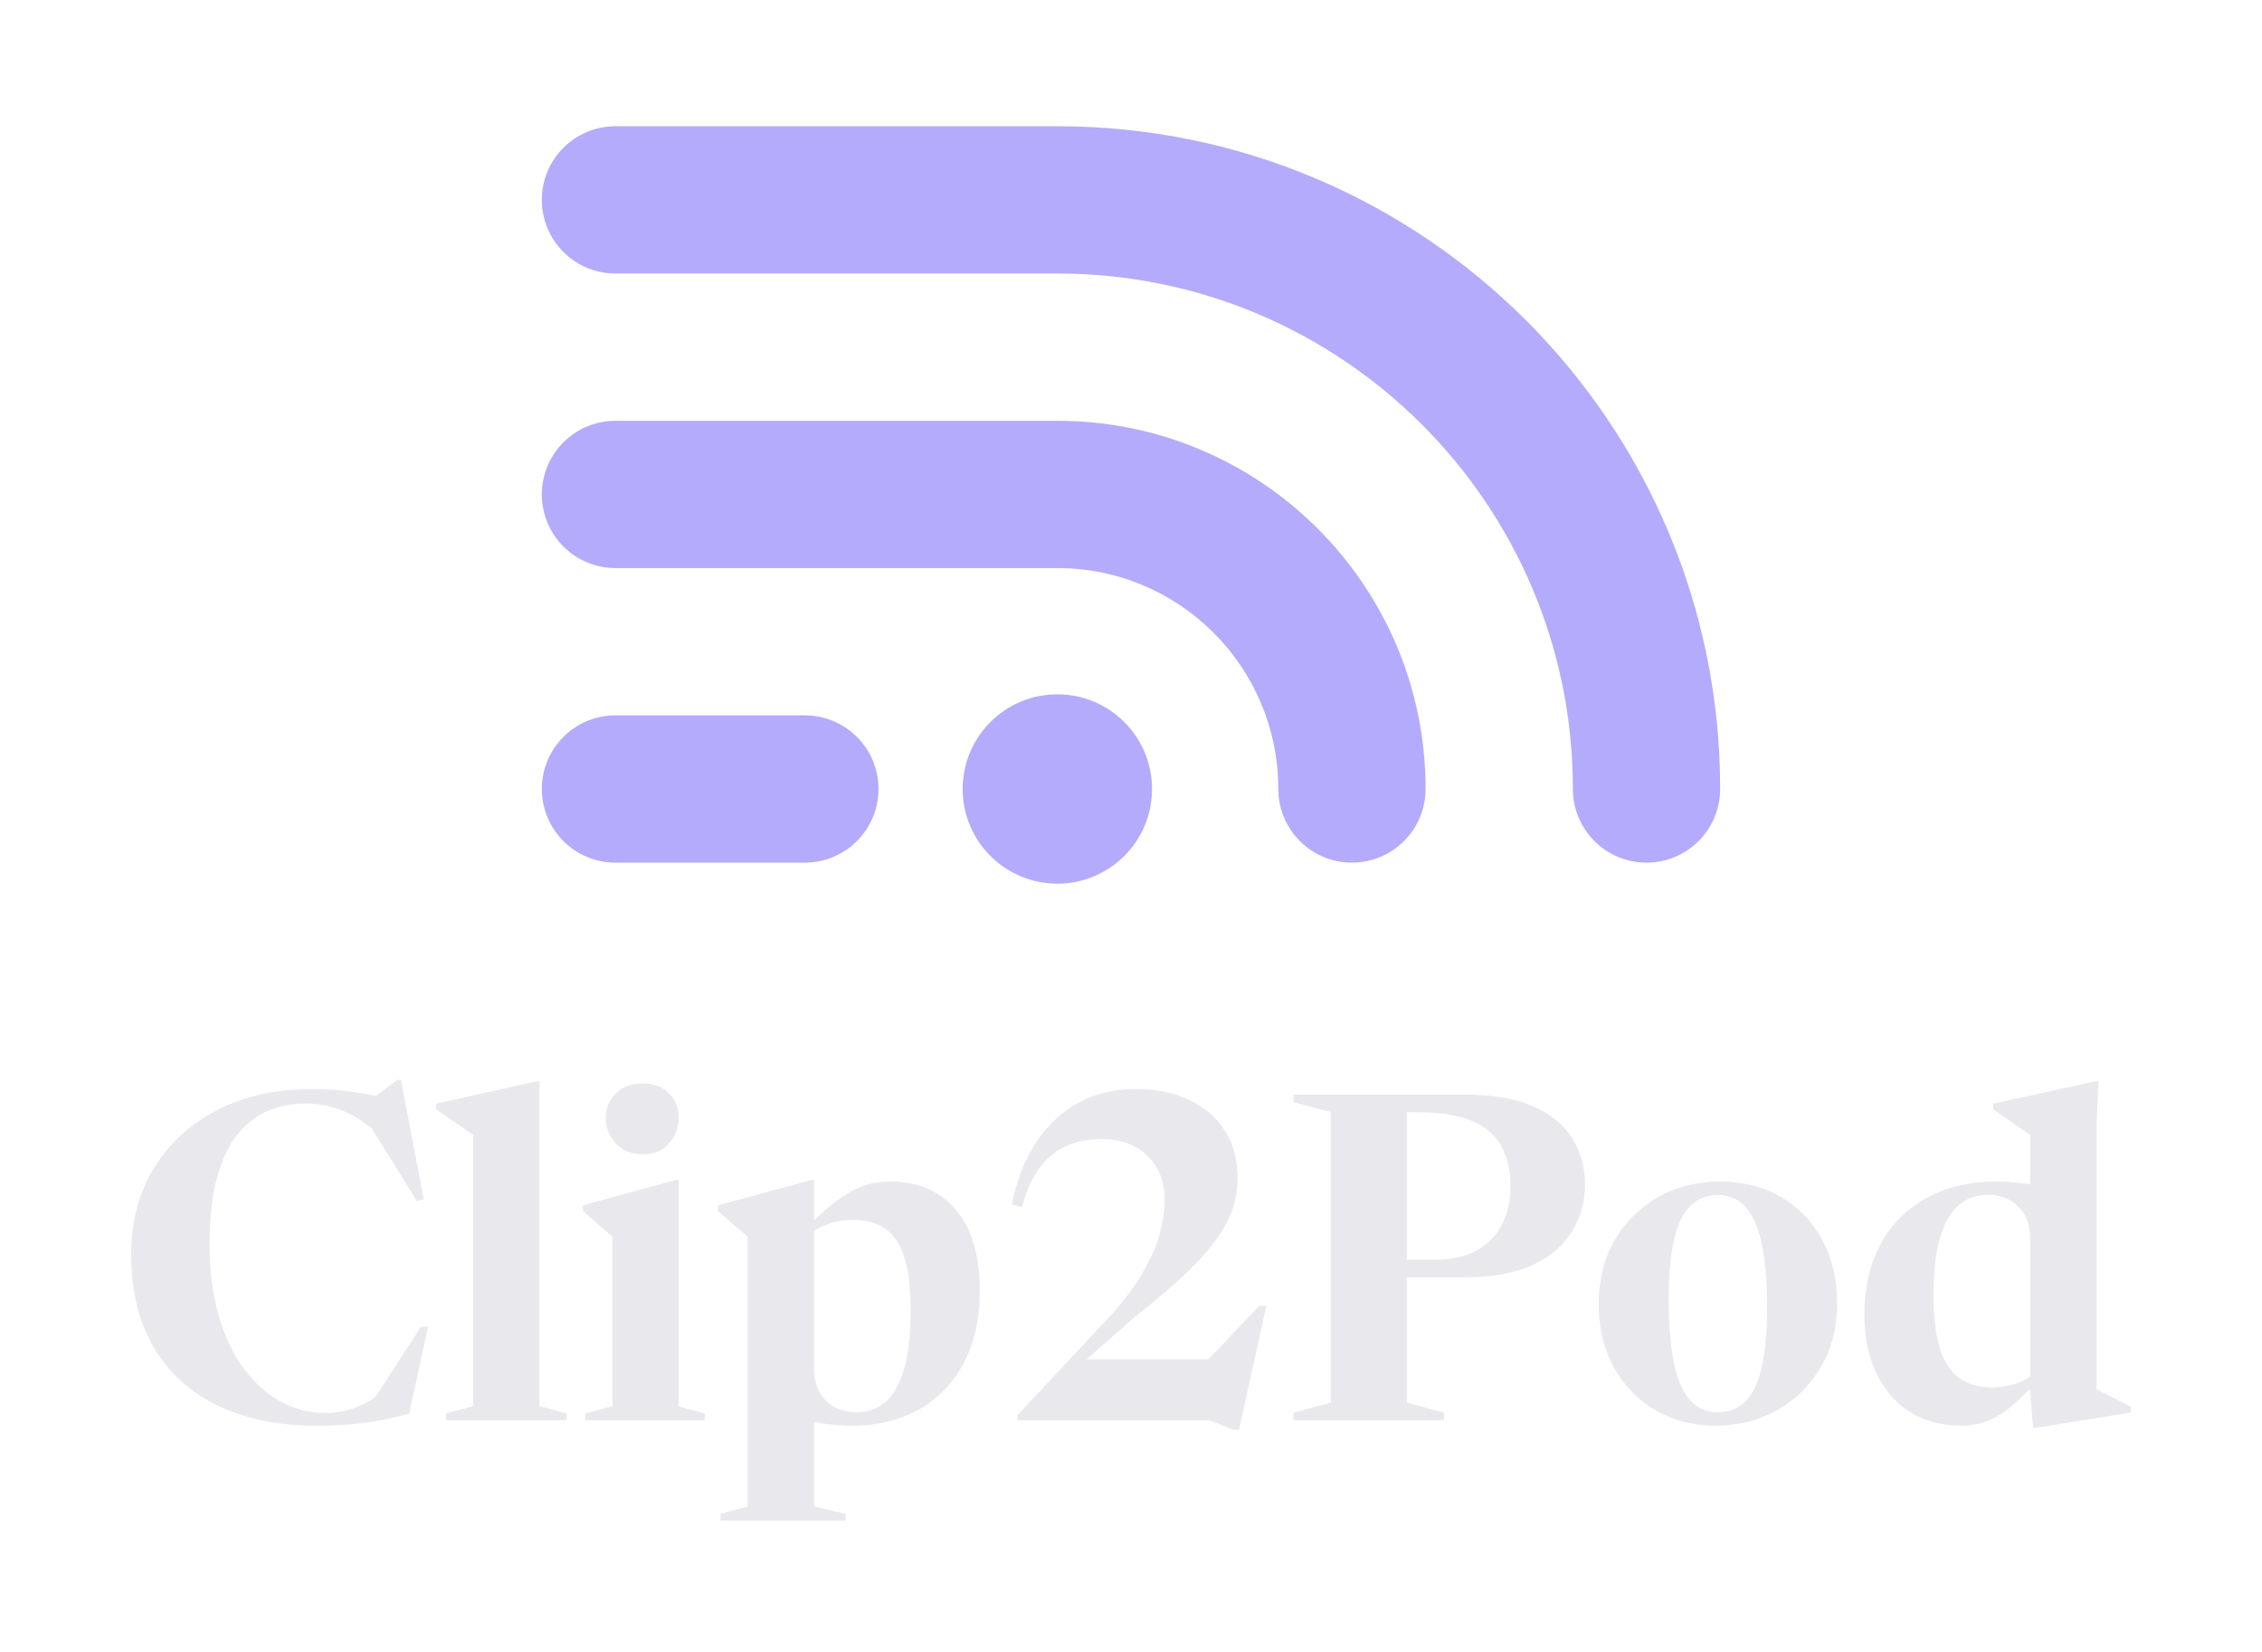
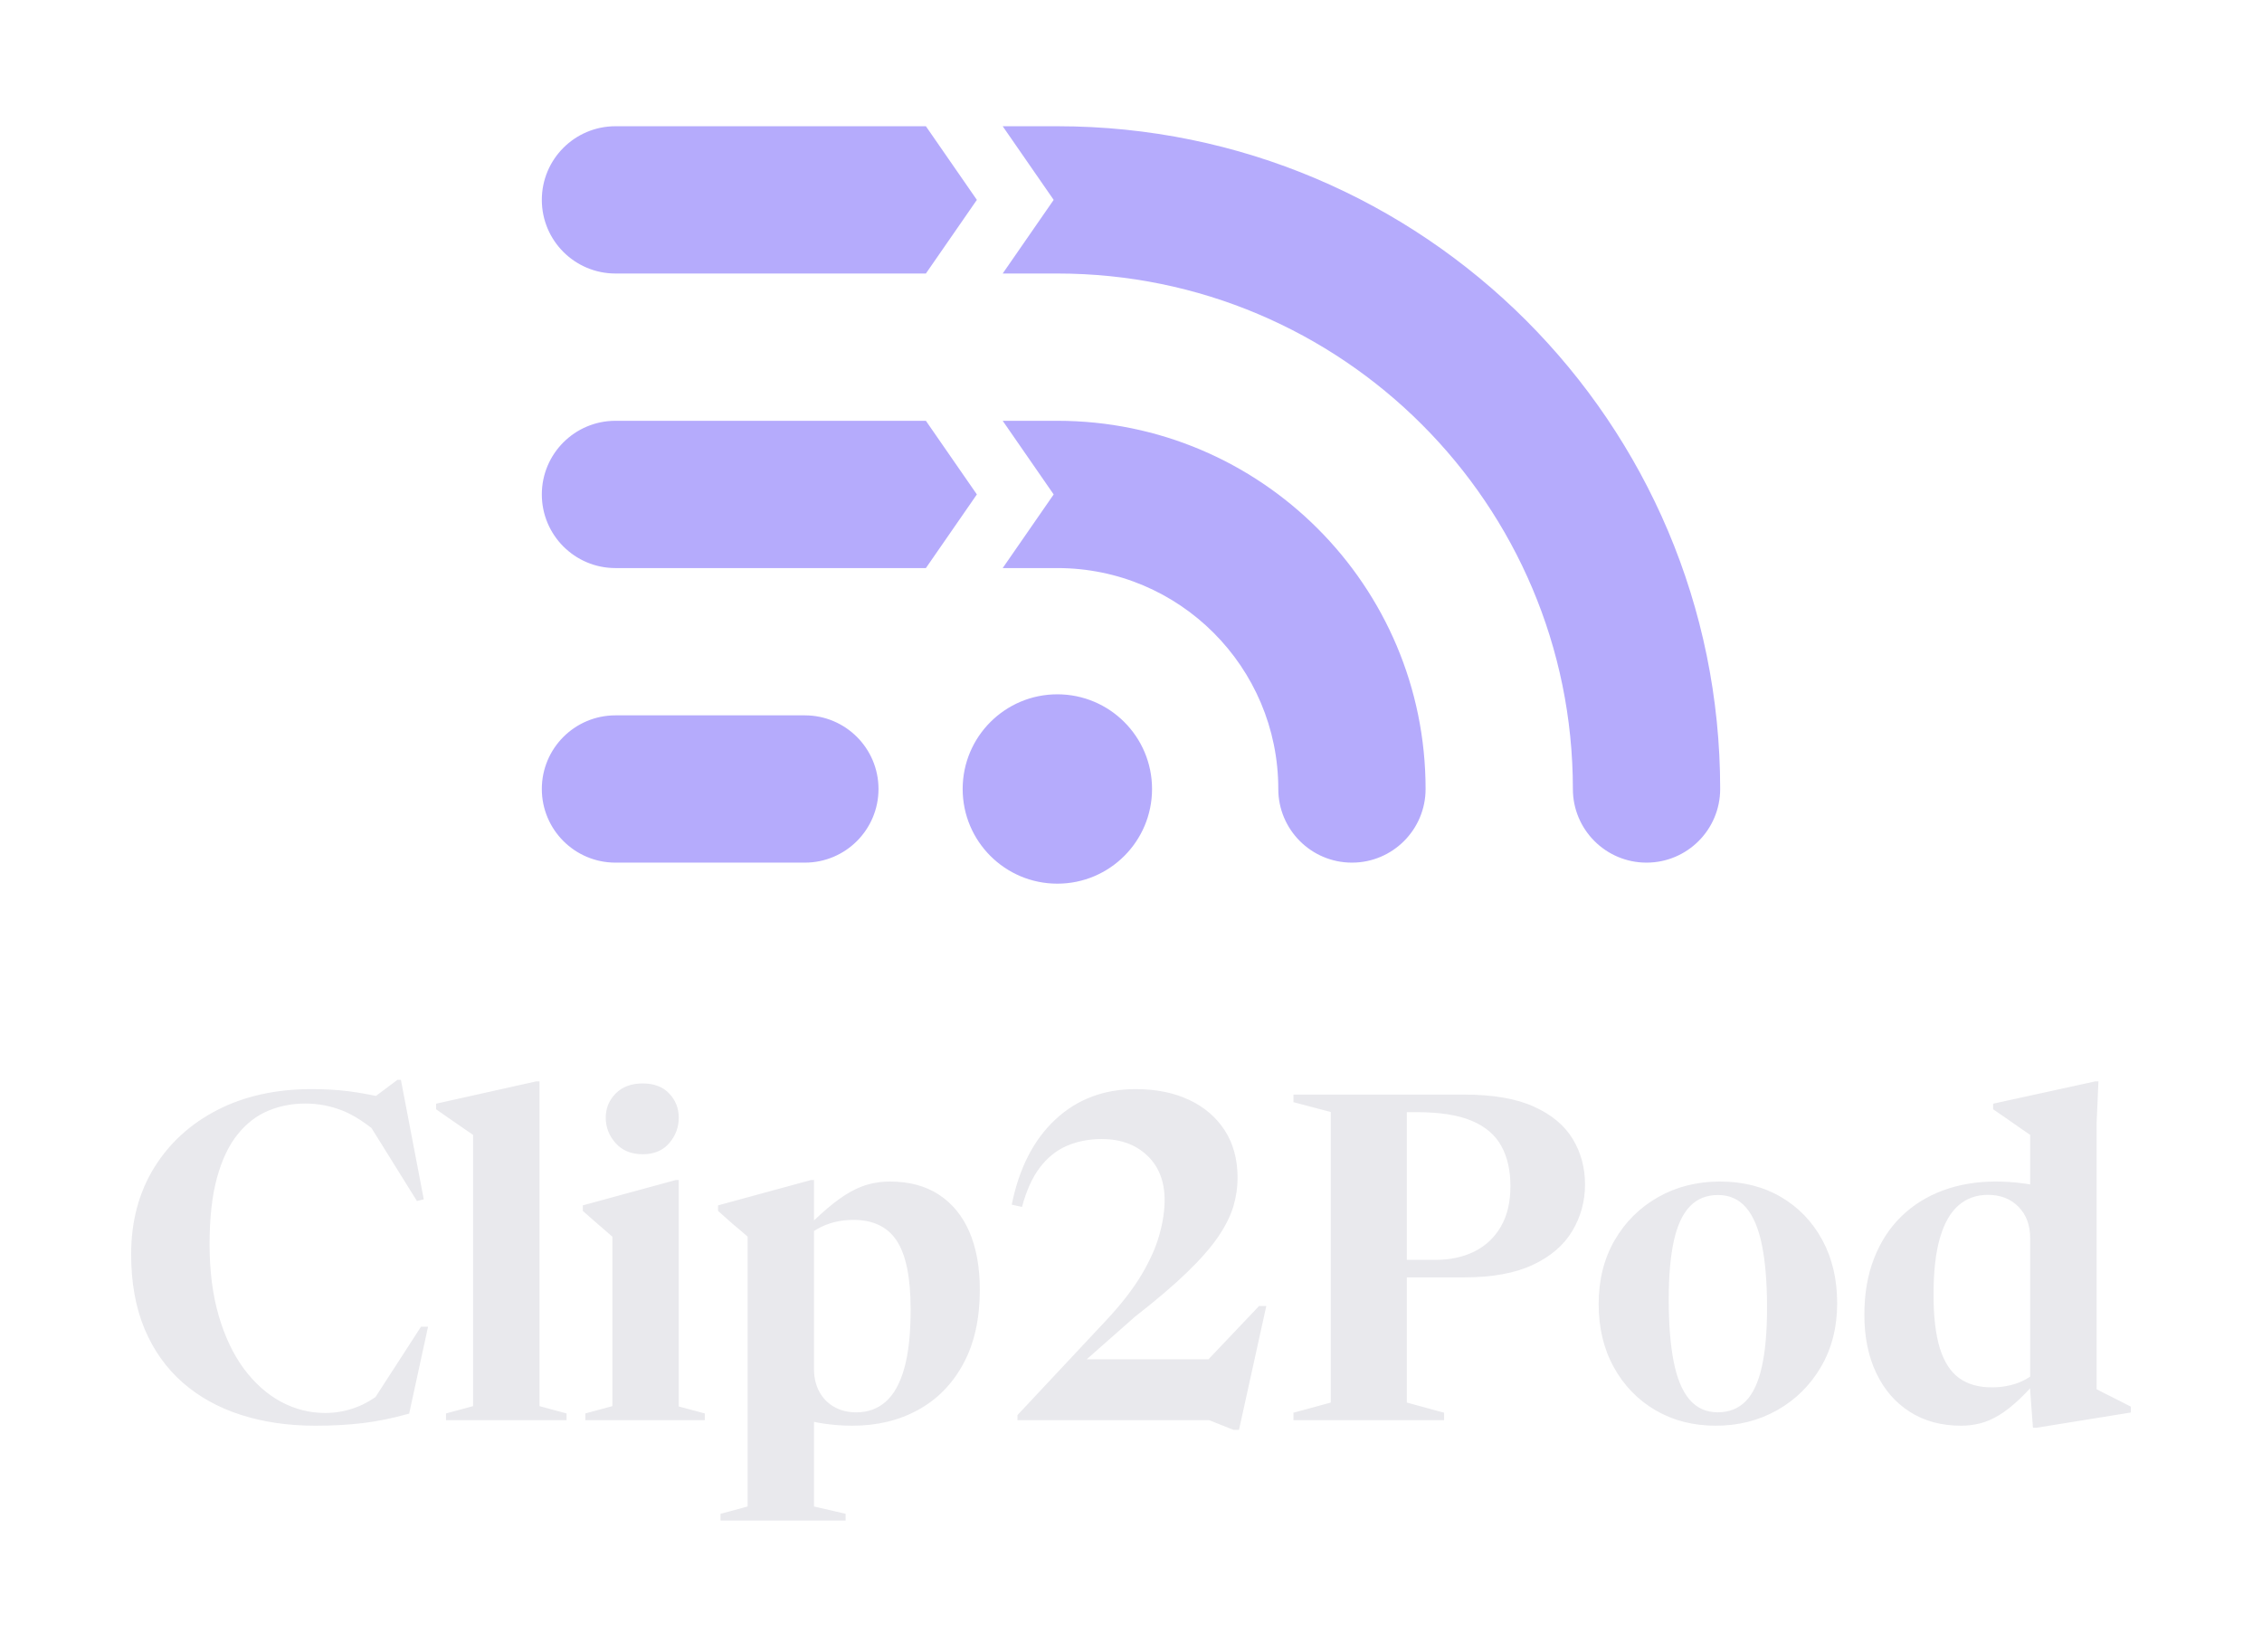
<svg xmlns="http://www.w3.org/2000/svg" viewBox="-87 29 430 314" width="430" height="314" role="img" aria-labelledby="t">
-   <path fill="#b5abfc" d="M30 53H114A14 14 0 0 1 114 81H30A14 14 0 0 1 30 53ZM114 53A126 126 0 0 1 240 179A14 14 0 0 1 212 179A98 98 0 0 0 114 81ZM30 109H114A14 14 0 0 1 114 137H30A14 14 0 0 1 30 109ZM114 109A70 70 0 0 1 184 179A14 14 0 0 1 156 179A42 42 0 0 0 114 137ZM30 165H66A14 14 0 0 1 66 193H30A14 14 0 0 1 30 165ZM96 179A18 18 0 1 1 132 179A18 18 0 1 1 96 179Z" />
+   <path fill="#b5abfc" d="M30 53H89.01L98.7 67L89.01 81H30A14 14 0 0 1 30 53ZM103.61 53H114A126 126 0 0 1 240 179A14 14 0 0 1 212 179A98 98 0 0 0 114 81H103.61L113.3 67ZM30 109H89.01L98.7 123L89.01 137H30A14 14 0 0 1 30 109ZM103.61 109H114A70 70 0 0 1 184 179A14 14 0 0 1 156 179A42 42 0 0 0 114 137H103.61L113.3 123ZM30 165H66A14 14 0 0 1 66 193H30A14 14 0 0 1 30 165ZM96 179A18 18 0 1 1 132 179A18 18 0 1 1 96 179Z" />
  <path fill="#e9e9ed" d="M-25.18 297.63Q-22.27 297.63 -19.49 296.63Q-16.71 295.62 -14.06 293.41L-16.1 295.34L-6.97 281.23H-5.63L-9.22 297.75Q-13.88 299.06 -18 299.55Q-22.12 300.05 -27.05 300.05Q-34.76 300.05 -41.17 298Q-47.58 295.95 -52.27 291.85Q-56.96 287.74 -59.52 281.64Q-62.07 275.54 -62.07 267.46Q-62.07 258.12 -57.73 251.05Q-53.39 243.99 -45.67 240.02Q-37.95 236.06 -27.76 236.06Q-24.02 236.06 -20.85 236.45Q-17.68 236.85 -13.9 237.71L-17.2 238.6L-11.44 234.29H-10.79L-6.44 257.02L-7.74 257.33L-17.65 241.42L-14.85 244.72Q-18.72 241.36 -22.06 240.08Q-25.4 238.8 -28.98 238.8Q-32.73 238.8 -36.03 240.18Q-39.32 241.55 -41.82 244.65Q-44.32 247.74 -45.74 252.87Q-47.16 258 -47.16 265.54Q-47.16 273.19 -45.42 279.15Q-43.68 285.11 -40.63 289.23Q-37.57 293.34 -33.6 295.49Q-29.63 297.63 -25.18 297.63ZM15.56 296.33 20.7 297.72V299H-2.21V297.72L2.93 296.33V244.76Q2.37 244.37 1.36 243.68Q0.35 242.99 -1.03 242.03Q-2.42 241.07 -4.1 239.89V238.83L14.96 234.58H15.56V242.92ZM35.16 248.44Q31.92 248.44 30.03 246.33Q28.15 244.22 28.15 241.49Q28.15 238.81 30.03 236.9Q31.92 234.98 35.16 234.98Q38.42 234.98 40.22 236.9Q42.03 238.81 42.03 241.49Q42.03 244.22 40.22 246.33Q38.42 248.44 35.16 248.44ZM42.03 253.35V262.22V296.39L46.98 297.72V299H24.27V297.72L29.41 296.33V264.11Q28.93 263.68 28.12 262.99Q27.3 262.31 26.22 261.35Q25.13 260.4 23.79 259.21V258.16L41.44 253.35ZM86.11 277.97Q86.11 268.94 83.5 264.93Q80.89 260.92 75.23 260.92Q73.32 260.92 71.6 261.35Q69.89 261.78 68.35 262.66Q66.82 263.54 65.4 264.94L65.03 263.76Q67.96 260.69 70.3 258.71Q72.65 256.72 74.63 255.61Q76.61 254.5 78.44 254.07Q80.27 253.63 82.18 253.63Q87.65 253.63 91.46 256.11Q95.28 258.59 97.27 263.18Q99.26 267.77 99.26 274.22Q99.26 282.49 96.13 288.26Q93.01 294.04 87.54 297.04Q82.08 300.05 75.04 300.05Q72.47 300.05 69.87 299.69Q67.27 299.33 64.8 298.57Q62.32 297.81 60.07 296.62H67.74V315.41L73.75 316.8V318.08H49.97V316.8L55.12 315.41V264.1Q54.56 263.59 53.87 263.02Q53.19 262.45 52.14 261.56Q51.1 260.66 49.5 259.21V258.16L67.15 253.35H67.74V261.4V289.28Q67.74 291.74 68.76 293.6Q69.77 295.46 71.6 296.49Q73.42 297.51 75.79 297.51Q79.06 297.51 81.37 295.49Q83.68 293.46 84.9 289.14Q86.11 284.82 86.11 277.97ZM138.25 292.14 152.35 277.29H153.72L148.53 300.84H147.48L142.87 299H106.42V298.03L123.28 280.02Q127.6 275.4 130.01 271.34Q132.42 267.28 133.4 263.73Q134.39 260.18 134.39 257.15Q134.39 251.83 131.09 248.69Q127.78 245.55 122.44 245.55Q118.85 245.55 115.86 246.82Q112.88 248.09 110.7 250.93Q108.53 253.78 107.28 258.46L105.33 258.02Q107.43 247.61 113.63 241.83Q119.82 236.06 128.88 236.06Q134.67 236.06 139.02 238.09Q143.37 240.13 145.82 243.9Q148.26 247.67 148.26 252.94Q148.26 255.62 147.47 258.32Q146.67 261.03 144.6 264.09Q142.52 267.15 138.67 270.88Q134.81 274.61 128.72 279.36L117.25 289.48L118 287.42H147.43ZM200.13 254.5Q200.13 250 198.39 246.86Q196.65 243.71 192.75 242.07Q188.85 240.44 182.33 240.44H172.4L172.81 237.1H191.34Q199.55 237.1 204.6 239.39Q209.65 241.68 211.98 245.55Q214.31 249.42 214.31 254.16Q214.31 258.97 211.9 263.01Q209.5 267.06 204.43 269.45Q199.36 271.85 191.34 271.85H172.81L172.4 268.52H185.91Q190.06 268.52 193.28 266.93Q196.49 265.33 198.31 262.2Q200.13 259.07 200.13 254.5ZM180.43 237.1V295.65L187.52 297.58V299H158.88V297.58L165.97 295.65V240.41L158.88 238.54V237.1ZM239.54 297.5Q242.79 297.5 244.87 295.38Q246.94 293.26 247.92 288.84Q248.91 284.43 248.91 277.62Q248.91 270.52 247.95 265.77Q247 261.02 244.95 258.61Q242.89 256.19 239.58 256.19Q236.34 256.19 234.27 258.32Q232.2 260.44 231.21 264.84Q230.22 269.25 230.22 276.06Q230.22 283.13 231.17 287.91Q232.12 292.68 234.18 295.09Q236.24 297.5 239.54 297.5ZM239.16 300.05Q232.73 300.05 227.7 297.11Q222.67 294.16 219.79 288.95Q216.9 283.73 216.9 276.92Q216.9 270.04 219.94 264.79Q222.98 259.55 228.21 256.59Q233.43 253.63 239.96 253.63Q246.53 253.63 251.55 256.56Q256.56 259.5 259.4 264.71Q262.24 269.92 262.24 276.75Q262.24 283.63 259.15 288.89Q256.06 294.15 250.83 297.1Q245.6 300.05 239.16 300.05ZM298.93 264.4Q298.93 260.67 296.7 258.42Q294.48 256.16 290.88 256.16Q287.65 256.16 285.33 258.14Q283.02 260.12 281.79 264.3Q280.56 268.48 280.56 275.14Q280.56 281.44 281.76 285.32Q282.97 289.21 285.42 290.99Q287.87 292.76 291.63 292.76Q294.43 292.76 296.82 291.83Q299.2 290.89 301.26 288.72L301.63 289.84Q299.07 292.93 296.97 294.93Q294.87 296.92 293.03 298.04Q291.19 299.16 289.43 299.6Q287.66 300.05 285.81 300.05Q280.18 300.05 276.05 297.41Q271.92 294.78 269.67 290.03Q267.41 285.29 267.41 278.98Q267.41 272.92 269.27 268.2Q271.12 263.48 274.47 260.23Q277.82 256.99 282.38 255.31Q286.94 253.63 292.35 253.63Q295.03 253.63 297.69 253.99Q300.36 254.35 302.93 255.11Q305.5 255.87 307.78 257.08L298.93 257.78V244.76Q298.41 244.42 297.21 243.58Q296.01 242.74 294.58 241.74Q293.15 240.74 291.89 239.89V238.83L311.34 234.58H311.91L311.56 242.45V293.11Q311.95 293.31 312.75 293.73Q313.55 294.14 314.52 294.62Q315.5 295.11 316.44 295.59Q317.38 296.07 318.07 296.43V297.54L300.12 300.44H299.46L298.93 293.39Z" />
</svg>
